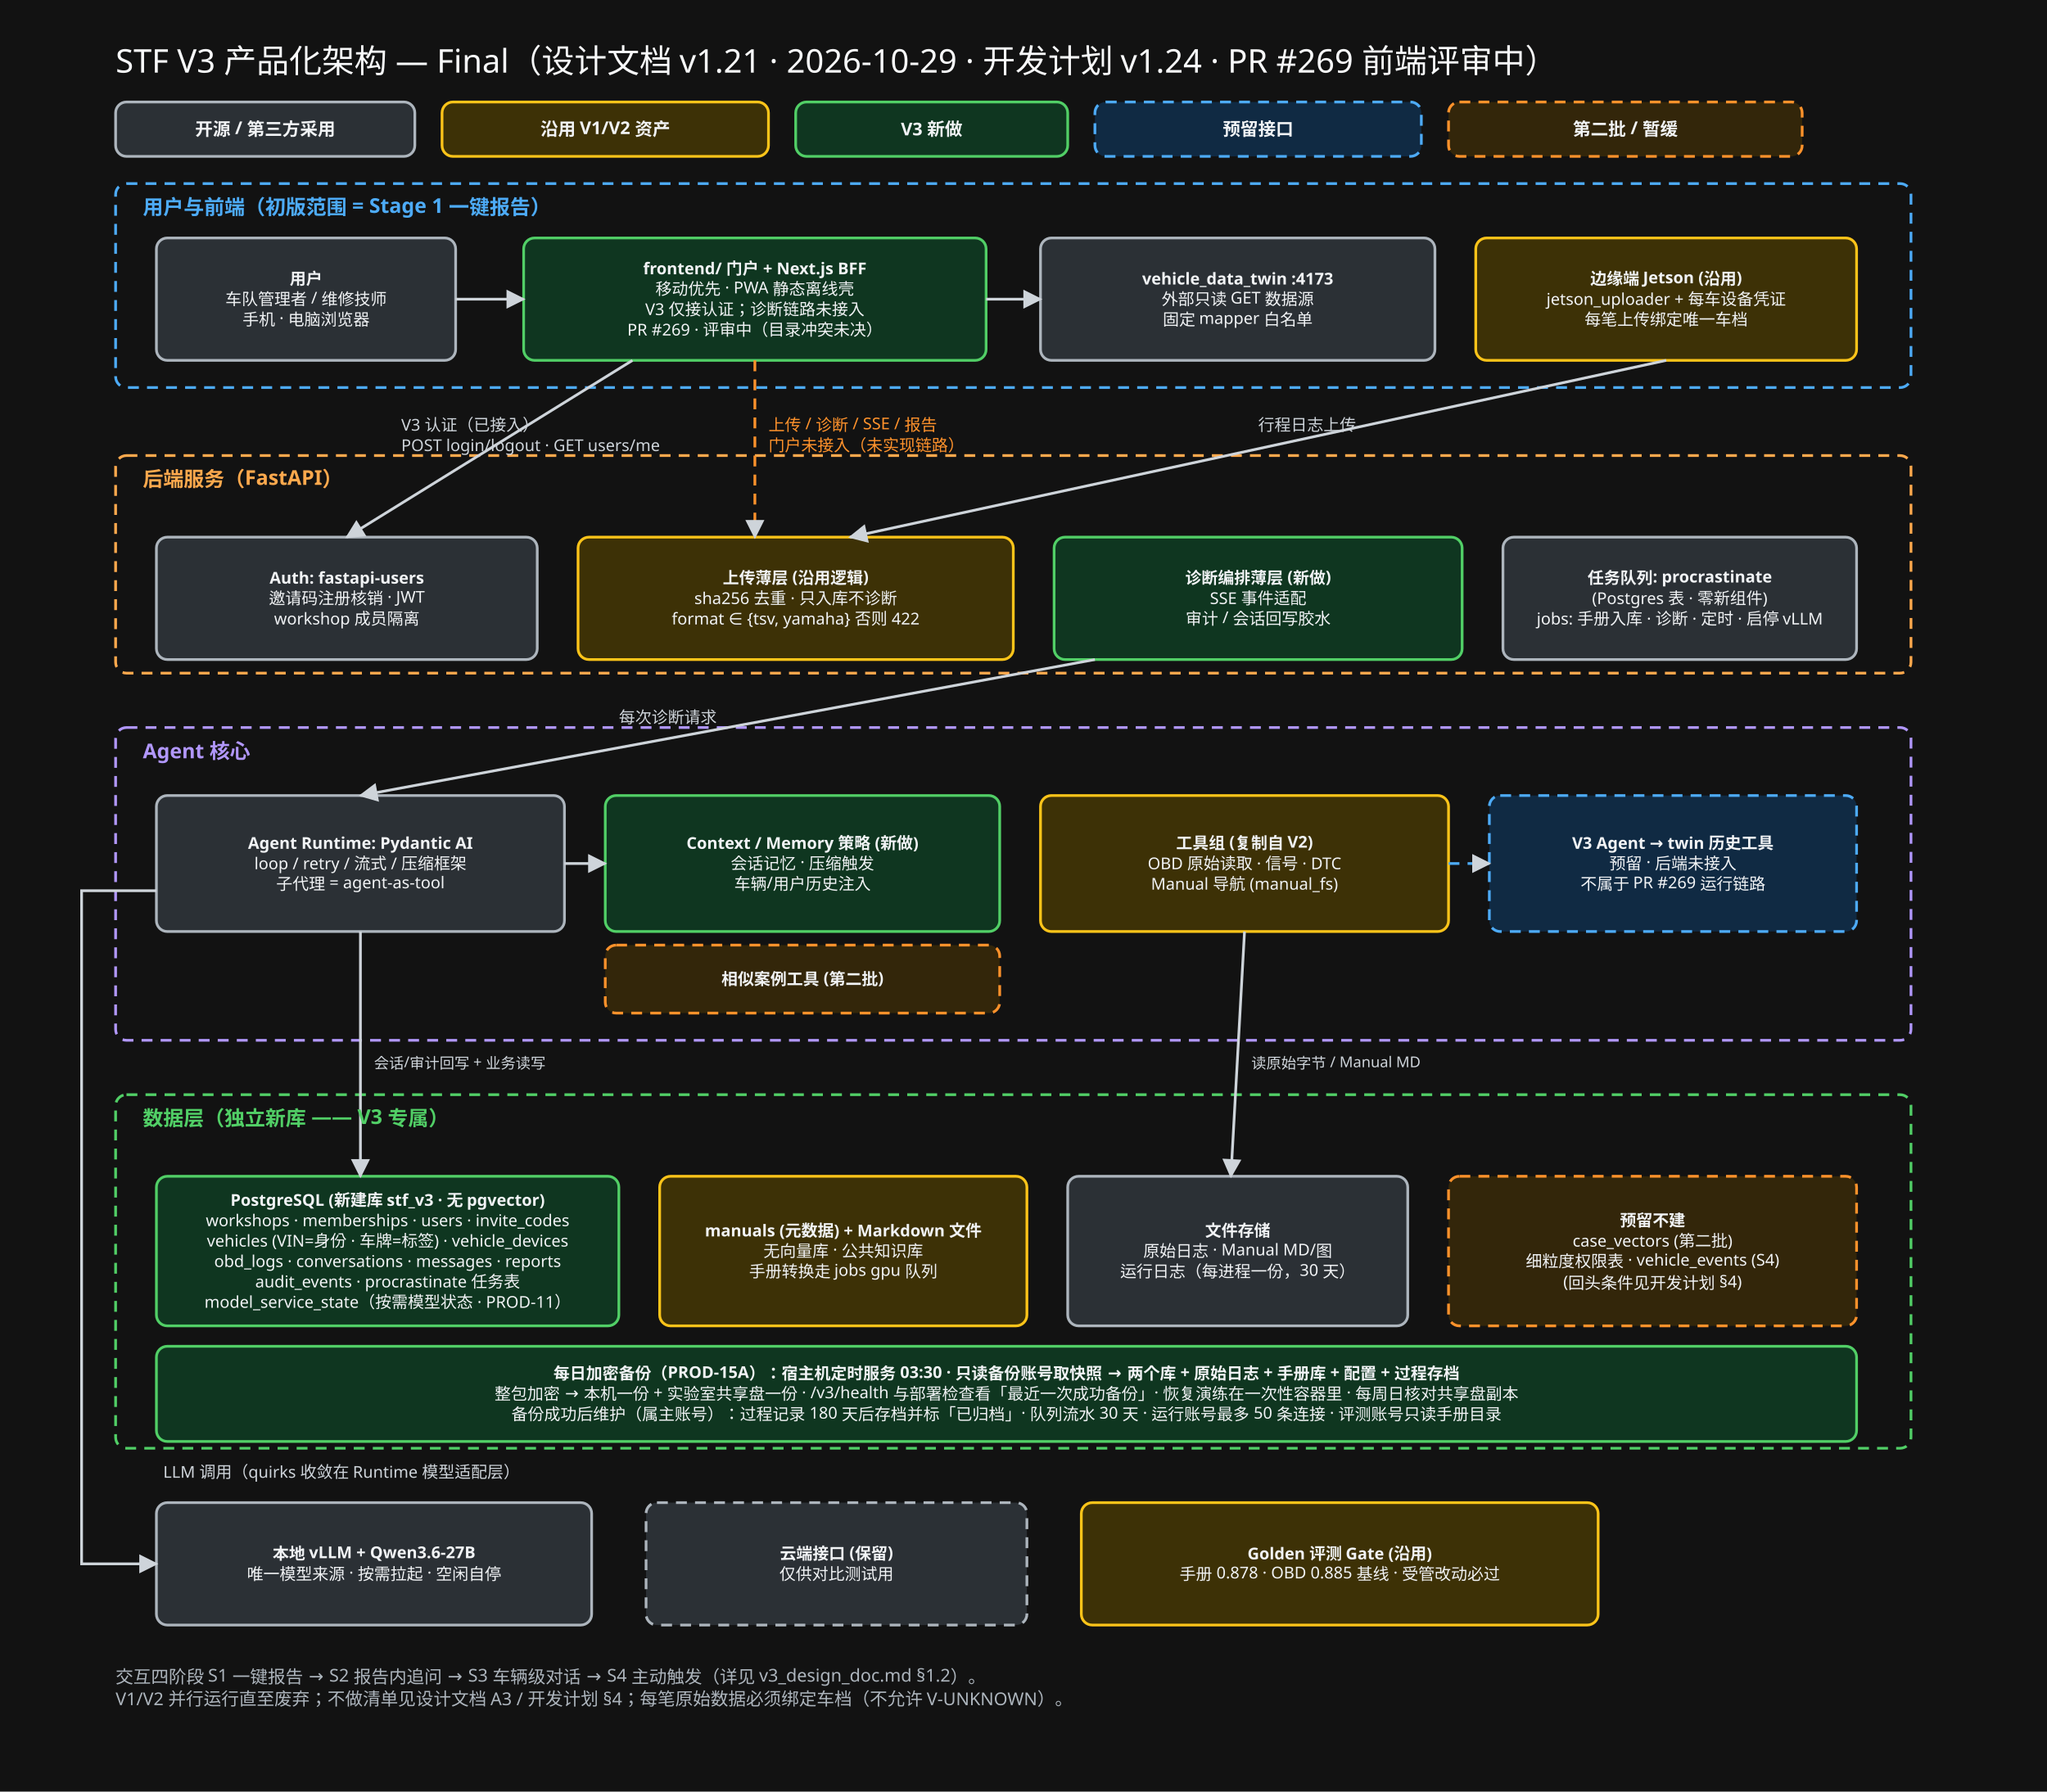
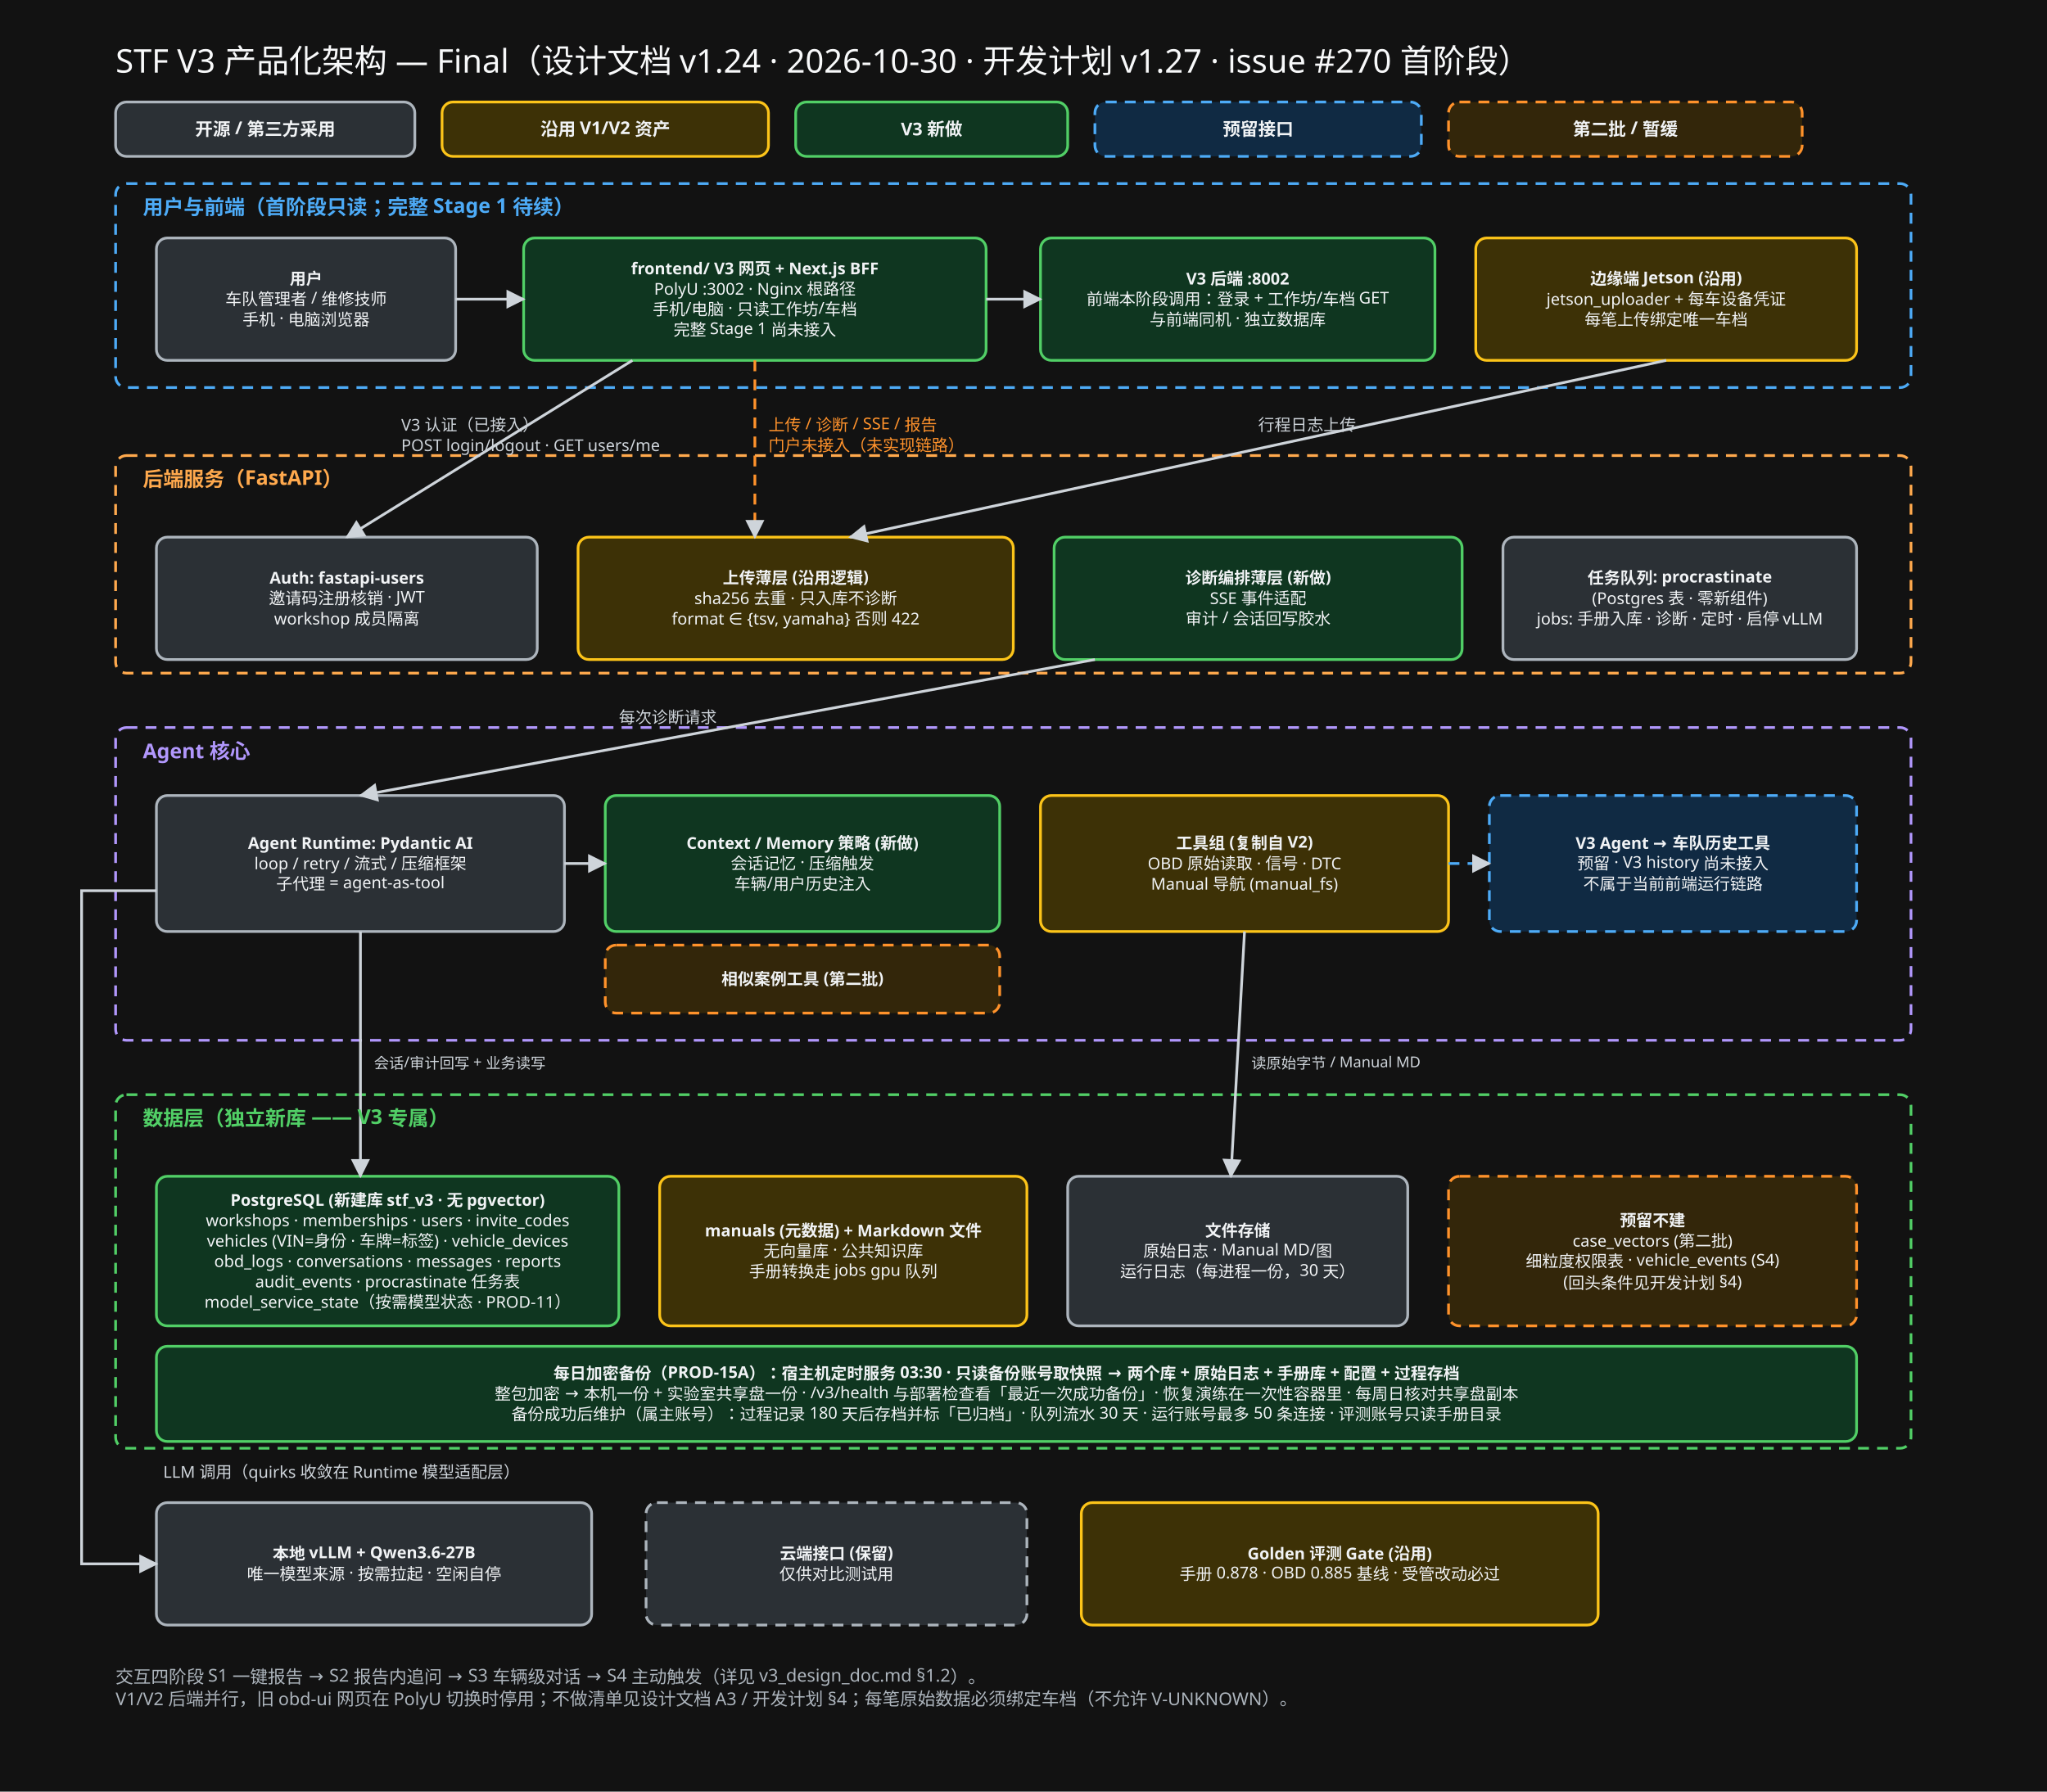
<svg xmlns="http://www.w3.org/2000/svg" viewBox="-25 -75 1505 1317.5" font-family="Segoe UI, Microsoft YaHei, sans-serif">
  <defs>
    <marker id="ah" viewBox="0 0 10 10" refX="9" refY="5" markerWidth="7" markerHeight="7" orient="auto-start-reverse">
      <path d="M0,0 L10,5 L0,10 z" fill="#ced4da" />
    </marker>
  </defs>
  <rect x="-25" y="-75" width="1505" height="1317.5" fill="#121212" />
  <rect x="60" y="0" width="220" height="40" rx="8" fill="#2b3035" stroke="#adb5bd" stroke-width="2" />
  <rect x="300" y="0" width="240" height="40" rx="8" fill="#3d3106" stroke="#fcc419" stroke-width="2" />
  <rect x="560" y="0" width="200" height="40" rx="8" fill="#0f3620" stroke="#51cf66" stroke-width="2" />
  <rect x="780" y="0" width="240" height="40" rx="8" fill="#102a43" stroke="#4dabf7" stroke-width="2" stroke-dasharray="8 6" />
  <rect x="1040" y="0" width="260" height="40" rx="8" fill="#33260a" stroke="#ff922b" stroke-width="2" stroke-dasharray="8 6" />
  <rect x="60" y="60" width="1320" height="150" rx="8" fill="transparent" stroke="#4dabf7" stroke-width="2" stroke-dasharray="8 6" />
  <rect x="90" y="100" width="220" height="90" rx="8" fill="#2b3035" stroke="#adb5bd" stroke-width="2" />
  <rect x="360" y="100" width="340" height="90" rx="8" fill="#0f3620" stroke="#51cf66" stroke-width="2" />
-   <rect x="740" y="100" width="290" height="90" rx="8" fill="#2b3035" stroke="#adb5bd" stroke-width="2" />
+   <rect x="740" y="100" width="290" height="90" rx="8" fill="#0f3620" stroke="#51cf66" stroke-width="2" />
  <rect x="1060" y="100" width="280" height="90" rx="8" fill="#3d3106" stroke="#fcc419" stroke-width="2" />
  <rect x="60" y="260" width="1320" height="160" rx="8" fill="transparent" stroke="#ffa94d" stroke-width="2" stroke-dasharray="8 6" />
  <rect x="90" y="320" width="280" height="90" rx="8" fill="#2b3035" stroke="#adb5bd" stroke-width="2" />
  <rect x="400" y="320" width="320" height="90" rx="8" fill="#3d3106" stroke="#fcc419" stroke-width="2" />
  <rect x="750" y="320" width="300" height="90" rx="8" fill="#0f3620" stroke="#51cf66" stroke-width="2" />
  <rect x="1080" y="320" width="260" height="90" rx="8" fill="#2b3035" stroke="#adb5bd" stroke-width="2" />
  <rect x="60" y="460" width="1320" height="230" rx="8" fill="transparent" stroke="#b197fc" stroke-width="2" stroke-dasharray="8 6" />
  <rect x="90" y="510" width="300" height="100" rx="8" fill="#2b3035" stroke="#adb5bd" stroke-width="2" />
  <rect x="420" y="510" width="290" height="100" rx="8" fill="#0f3620" stroke="#51cf66" stroke-width="2" />
  <rect x="740" y="510" width="300" height="100" rx="8" fill="#3d3106" stroke="#fcc419" stroke-width="2" />
  <rect x="1070" y="510" width="270" height="100" rx="8" fill="#102a43" stroke="#4dabf7" stroke-width="2" stroke-dasharray="8 6" />
  <rect x="420" y="620" width="290" height="50" rx="8" fill="#33260a" stroke="#ff922b" stroke-width="2" stroke-dasharray="8 6" />
  <rect x="60" y="730" width="1320" height="260" rx="8" fill="transparent" stroke="#51cf66" stroke-width="2" stroke-dasharray="8 6" />
  <rect x="90" y="790" width="340" height="110" rx="8" fill="#0f3620" stroke="#51cf66" stroke-width="2" />
  <rect x="460" y="790" width="270" height="110" rx="8" fill="#3d3106" stroke="#fcc419" stroke-width="2" />
  <rect x="760" y="790" width="250" height="110" rx="8" fill="#2b3035" stroke="#adb5bd" stroke-width="2" />
  <rect x="1040" y="790" width="300" height="110" rx="8" fill="#33260a" stroke="#ff922b" stroke-width="2" stroke-dasharray="8 6" />
  <rect x="90" y="915" width="1250" height="70" rx="8" fill="#0f3620" stroke="#51cf66" stroke-width="2" />
  <rect x="90" y="1030" width="320" height="90" rx="8" fill="#2b3035" stroke="#adb5bd" stroke-width="2" />
  <rect x="450" y="1030" width="280" height="90" rx="8" fill="#2b3035" stroke="#adb5bd" stroke-width="2" stroke-dasharray="8 6" />
  <rect x="770" y="1030" width="380" height="90" rx="8" fill="#3d3106" stroke="#fcc419" stroke-width="2" />
  <polyline points="310,145 360,145" fill="none" stroke="#ced4da" stroke-width="2" marker-end="url(#ah)" />
  <polyline points="700,145 740,145" fill="none" stroke="#ced4da" stroke-width="2" marker-end="url(#ah)" />
  <polyline points="440,190 230,320" fill="none" stroke="#ced4da" stroke-width="2" marker-end="url(#ah)" />
  <polyline points="530,190 530,320" fill="none" stroke="#ff922b" stroke-width="2" stroke-dasharray="8 6" marker-end="url(#ah)" />
  <polyline points="1200,190 600,320" fill="none" stroke="#ced4da" stroke-width="2" marker-end="url(#ah)" />
  <polyline points="780,410 240,510" fill="none" stroke="#ced4da" stroke-width="2" marker-end="url(#ah)" />
  <polyline points="1040,560 1070,560" fill="none" stroke="#4dabf7" stroke-width="2" stroke-dasharray="8 6" marker-end="url(#ah)" />
  <polyline points="390,560 420,560" fill="none" stroke="#ced4da" stroke-width="2" marker-end="url(#ah)" />
  <polyline points="240,610 240,790" fill="none" stroke="#ced4da" stroke-width="2" marker-end="url(#ah)" />
  <polyline points="890,610 880,790" fill="none" stroke="#ced4da" stroke-width="2" marker-end="url(#ah)" />
  <polyline points="90,580 35,580 35,1075 90,1075" fill="none" stroke="#ced4da" stroke-width="2" marker-end="url(#ah)" />
-   <text x="60" y="-21.60" font-size="24" fill="#f8f9fa">STF V3 产品化架构 — Final（设计文档 v1.21 · 2026-10-29 · 开发计划 v1.24 · PR #269 前端评审中）</text>
+   <text x="60" y="-21.60" font-size="24" fill="#f8f9fa">STF V3 产品化架构 — Final（设计文档 v1.24 · 2026-10-30 · 开发计划 v1.27 · issue #270 首阶段）</text>
  <text x="170.0" y="24.55" text-anchor="middle" font-size="13" fill="#f1f3f5" font-weight="600">开源 / 第三方采用</text>
  <text x="420.0" y="24.55" text-anchor="middle" font-size="13" fill="#f1f3f5" font-weight="600">沿用 V1/V2 资产</text>
  <text x="660.0" y="24.55" text-anchor="middle" font-size="13" fill="#f1f3f5" font-weight="600">V3 新做</text>
  <text x="900.0" y="24.55" text-anchor="middle" font-size="13" fill="#f1f3f5" font-weight="600">预留接口</text>
  <text x="1170.0" y="24.55" text-anchor="middle" font-size="13" fill="#f1f3f5" font-weight="600">第二批 / 暂缓</text>
-   <text x="80" y="82.62" font-size="15" fill="#4dabf7" font-weight="600">用户与前端（初版范围 = Stage 1 一键报告）</text>
+   <text x="80" y="82.62" font-size="15" fill="#4dabf7" font-weight="600">用户与前端（首阶段只读；完整 Stage 1 待续）</text>
  <text x="200.0" y="134.20" text-anchor="middle" font-size="12" fill="#f1f3f5" font-weight="600">用户</text>
  <text x="200.0" y="149.20" text-anchor="middle" font-size="12" fill="#f1f3f5">车队管理者 / 维修技师</text>
  <text x="200.0" y="164.20" text-anchor="middle" font-size="12" fill="#f1f3f5">手机 · 电脑浏览器</text>
-   <text x="530.0" y="126.70" text-anchor="middle" font-size="12" fill="#f1f3f5" font-weight="600">frontend/ 门户 + Next.js BFF</text>
-   <text x="530.0" y="141.70" text-anchor="middle" font-size="12" fill="#f1f3f5">移动优先 · PWA 静态离线壳</text>
-   <text x="530.0" y="156.70" text-anchor="middle" font-size="12" fill="#f1f3f5">V3 仅接认证；诊断链路未接入</text>
-   <text x="530.0" y="171.70" text-anchor="middle" font-size="12" fill="#f1f3f5">PR #269 · 评审中（目录冲突未决）</text>
-   <text x="885.0" y="134.20" text-anchor="middle" font-size="12" fill="#f1f3f5" font-weight="600">vehicle_data_twin :4173</text>
-   <text x="885.0" y="149.20" text-anchor="middle" font-size="12" fill="#f1f3f5">外部只读 GET 数据源</text>
-   <text x="885.0" y="164.20" text-anchor="middle" font-size="12" fill="#f1f3f5">固定 mapper 白名单</text>
+   <text x="530.0" y="126.70" text-anchor="middle" font-size="12" fill="#f1f3f5" font-weight="600">frontend/ V3 网页 + Next.js BFF</text>
+   <text x="530.0" y="141.70" text-anchor="middle" font-size="12" fill="#f1f3f5">PolyU :3002 · Nginx 根路径</text>
+   <text x="530.0" y="156.70" text-anchor="middle" font-size="12" fill="#f1f3f5">手机/电脑 · 只读工作坊/车档</text>
+   <text x="530.0" y="171.70" text-anchor="middle" font-size="12" fill="#f1f3f5">完整 Stage 1 尚未接入</text>
+   <text x="885.0" y="134.20" text-anchor="middle" font-size="12" fill="#f1f3f5" font-weight="600">V3 后端 :8002</text>
+   <text x="885.0" y="149.20" text-anchor="middle" font-size="12" fill="#f1f3f5">前端本阶段调用：登录 + 工作坊/车档 GET</text>
+   <text x="885.0" y="164.20" text-anchor="middle" font-size="12" fill="#f1f3f5">与前端同机 · 独立数据库</text>
  <text x="1200.0" y="134.20" text-anchor="middle" font-size="12" fill="#f1f3f5" font-weight="600">边缘端 Jetson (沿用)</text>
  <text x="1200.0" y="149.20" text-anchor="middle" font-size="12" fill="#f1f3f5">jetson_uploader + 每车设备凭证</text>
  <text x="1200.0" y="164.20" text-anchor="middle" font-size="12" fill="#f1f3f5">每笔上传绑定唯一车档</text>
  <text x="270" y="241.70" font-size="12" fill="#ced4da">V3 认证（已接入）</text>
  <text x="270" y="256.70" font-size="12" fill="#ced4da">POST login/logout · GET users/me</text>
  <text x="540" y="241.70" font-size="12" fill="#ff922b">上传 / 诊断 / SSE / 报告</text>
  <text x="540" y="256.70" font-size="12" fill="#ff922b">门户未接入（未实现链路）</text>
  <text x="900" y="241.70" font-size="12" fill="#ced4da">行程日志上传</text>
  <text x="80" y="282.62" font-size="15" fill="#ffa94d" font-weight="600">后端服务（FastAPI）</text>
  <text x="230.0" y="354.20" text-anchor="middle" font-size="12" fill="#f1f3f5" font-weight="600">Auth: fastapi-users</text>
  <text x="230.0" y="369.20" text-anchor="middle" font-size="12" fill="#f1f3f5">邀请码注册核销 · JWT</text>
  <text x="230.0" y="384.20" text-anchor="middle" font-size="12" fill="#f1f3f5">workshop 成员隔离</text>
  <text x="560.0" y="354.20" text-anchor="middle" font-size="12" fill="#f1f3f5" font-weight="600">上传薄层 (沿用逻辑)</text>
  <text x="560.0" y="369.20" text-anchor="middle" font-size="12" fill="#f1f3f5">sha256 去重 · 只入库不诊断</text>
  <text x="560.0" y="384.20" text-anchor="middle" font-size="12" fill="#f1f3f5">format ∈ {tsv, yamaha} 否则 422</text>
  <text x="900.0" y="354.20" text-anchor="middle" font-size="12" fill="#f1f3f5" font-weight="600">诊断编排薄层 (新做)</text>
  <text x="900.0" y="369.20" text-anchor="middle" font-size="12" fill="#f1f3f5">SSE 事件适配</text>
  <text x="900.0" y="384.20" text-anchor="middle" font-size="12" fill="#f1f3f5">审计 / 会话回写胶水</text>
  <text x="1210.0" y="354.20" text-anchor="middle" font-size="12" fill="#f1f3f5" font-weight="600">任务队列: procrastinate</text>
  <text x="1210.0" y="369.20" text-anchor="middle" font-size="12" fill="#f1f3f5">(Postgres 表 · 零新组件)</text>
  <text x="1210.0" y="384.20" text-anchor="middle" font-size="12" fill="#f1f3f5">jobs: 手册入库 · 诊断 · 定时 · 启停 vLLM</text>
  <text x="430" y="456.70" font-size="12" fill="#ced4da">每次诊断请求</text>
  <text x="80" y="482.62" font-size="15" fill="#b197fc" font-weight="600">Agent 核心</text>
  <text x="240.0" y="549.20" text-anchor="middle" font-size="12" fill="#f1f3f5" font-weight="600">Agent Runtime: Pydantic AI</text>
  <text x="240.0" y="564.20" text-anchor="middle" font-size="12" fill="#f1f3f5">loop / retry / 流式 / 压缩框架</text>
  <text x="240.0" y="579.20" text-anchor="middle" font-size="12" fill="#f1f3f5">子代理 = agent-as-tool</text>
  <text x="565.0" y="549.20" text-anchor="middle" font-size="12" fill="#f1f3f5" font-weight="600">Context / Memory 策略 (新做)</text>
  <text x="565.0" y="564.20" text-anchor="middle" font-size="12" fill="#f1f3f5">会话记忆 · 压缩触发</text>
  <text x="565.0" y="579.20" text-anchor="middle" font-size="12" fill="#f1f3f5">车辆/用户历史注入</text>
  <text x="890.0" y="549.20" text-anchor="middle" font-size="12" fill="#f1f3f5" font-weight="600">工具组 (复制自 V2)</text>
  <text x="890.0" y="564.20" text-anchor="middle" font-size="12" fill="#f1f3f5">OBD 原始读取 · 信号 · DTC</text>
  <text x="890.0" y="579.20" text-anchor="middle" font-size="12" fill="#f1f3f5">Manual 导航 (manual_fs)</text>
-   <text x="1205.0" y="549.20" text-anchor="middle" font-size="12" fill="#f1f3f5" font-weight="600">V3 Agent → twin 历史工具</text>
-   <text x="1205.0" y="564.20" text-anchor="middle" font-size="12" fill="#f1f3f5">预留 · 后端未接入</text>
-   <text x="1205.0" y="579.20" text-anchor="middle" font-size="12" fill="#f1f3f5">不属于 PR #269 运行链路</text>
+   <text x="1205.0" y="549.20" text-anchor="middle" font-size="12" fill="#f1f3f5" font-weight="600">V3 Agent → 车队历史工具</text>
+   <text x="1205.0" y="564.20" text-anchor="middle" font-size="12" fill="#f1f3f5">预留 · V3 history 尚未接入</text>
+   <text x="1205.0" y="579.20" text-anchor="middle" font-size="12" fill="#f1f3f5">不属于当前前端运行链路</text>
  <text x="565.0" y="649.20" text-anchor="middle" font-size="12" fill="#f1f3f5" font-weight="600">相似案例工具 (第二批)</text>
  <text x="80" y="752.62" font-size="15" fill="#51cf66" font-weight="600">数据层（独立新库 —— V3 专属）</text>
  <text x="260.0" y="811.70" text-anchor="middle" font-size="12" fill="#f1f3f5" font-weight="600">PostgreSQL (新建库 stf_v3 · 无 pgvector)</text>
  <text x="260.0" y="826.70" text-anchor="middle" font-size="12" fill="#f1f3f5">workshops · memberships · users · invite_codes</text>
  <text x="260.0" y="841.70" text-anchor="middle" font-size="12" fill="#f1f3f5">vehicles (VIN=身份 · 车牌=标签) · vehicle_devices</text>
  <text x="260.0" y="856.70" text-anchor="middle" font-size="12" fill="#f1f3f5">obd_logs · conversations · messages · reports</text>
  <text x="260.0" y="871.70" text-anchor="middle" font-size="12" fill="#f1f3f5">audit_events · procrastinate 任务表</text>
  <text x="260.0" y="886.70" text-anchor="middle" font-size="12" fill="#f1f3f5">model_service_state（按需模型状态 · PROD-11）</text>
  <text x="595.0" y="834.20" text-anchor="middle" font-size="12" fill="#f1f3f5" font-weight="600">manuals (元数据) + Markdown 文件</text>
  <text x="595.0" y="849.20" text-anchor="middle" font-size="12" fill="#f1f3f5">无向量库 · 公共知识库</text>
  <text x="595.0" y="864.20" text-anchor="middle" font-size="12" fill="#f1f3f5">手册转换走 jobs gpu 队列</text>
  <text x="885.0" y="834.20" text-anchor="middle" font-size="12" fill="#f1f3f5" font-weight="600">文件存储</text>
  <text x="885.0" y="849.20" text-anchor="middle" font-size="12" fill="#f1f3f5">原始日志 · Manual MD/图</text>
  <text x="885.0" y="864.20" text-anchor="middle" font-size="12" fill="#f1f3f5">运行日志（每进程一份，30 天）</text>
  <text x="1190.0" y="826.70" text-anchor="middle" font-size="12" fill="#f1f3f5" font-weight="600">预留不建</text>
  <text x="1190.0" y="841.70" text-anchor="middle" font-size="12" fill="#f1f3f5">case_vectors (第二批)</text>
  <text x="1190.0" y="856.70" text-anchor="middle" font-size="12" fill="#f1f3f5">细粒度权限表 · vehicle_events (S4)</text>
  <text x="1190.0" y="871.70" text-anchor="middle" font-size="12" fill="#f1f3f5">(回头条件见开发计划 §4)</text>
  <text x="715.0" y="939.20" text-anchor="middle" font-size="12" fill="#f1f3f5" font-weight="600">每日加密备份（PROD-15A）：宿主机定时服务 03:30 · 只读备份账号取快照 → 两个库 + 原始日志 + 手册库 + 配置 + 过程存档</text>
  <text x="715.0" y="954.20" text-anchor="middle" font-size="12" fill="#f1f3f5">整包加密 → 本机一份 + 实验室共享盘一份 · /v3/health 与部署检查看「最近一次成功备份」· 恢复演练在一次性容器里 · 每周日核对共享盘副本</text>
  <text x="715.0" y="969.20" text-anchor="middle" font-size="12" fill="#f1f3f5">备份成功后维护（属主账号）：过程记录 180 天后存档并标「已归档」· 队列流水 30 天 · 运行账号最多 50 条连接 · 评测账号只读手册目录</text>
  <text x="250" y="710.73" font-size="11" fill="#ced4da">会话/审计回写 + 业务读写</text>
  <text x="895" y="710.73" font-size="11" fill="#ced4da">读原始字节 / Manual MD</text>
  <text x="250.0" y="1071.70" text-anchor="middle" font-size="12" fill="#f1f3f5" font-weight="600">本地 vLLM + Qwen3.6-27B</text>
  <text x="250.0" y="1086.70" text-anchor="middle" font-size="12" fill="#f1f3f5">唯一模型来源 · 按需拉起 · 空闲自停</text>
  <text x="590.0" y="1071.70" text-anchor="middle" font-size="12" fill="#f1f3f5" font-weight="600">云端接口 (保留)</text>
  <text x="590.0" y="1086.70" text-anchor="middle" font-size="12" fill="#f1f3f5">仅供对比测试用</text>
  <text x="960.0" y="1071.70" text-anchor="middle" font-size="12" fill="#f1f3f5" font-weight="600">Golden 评测 Gate (沿用)</text>
  <text x="960.0" y="1086.70" text-anchor="middle" font-size="12" fill="#f1f3f5">手册 0.878 · OBD 0.885 基线 · 受管改动必过</text>
  <text x="95" y="1011.70" font-size="12" fill="#ced4da">LLM 调用（quirks 收敛在 Runtime 模型适配层）</text>
  <text x="60" y="1162.67" font-size="13" fill="#adb5bd">交互四阶段 S1 一键报告 → S2 报告内追问 → S3 车辆级对话 → S4 主动触发（详见 v3_design_doc.md §1.2）。</text>
-   <text x="60" y="1178.92" font-size="13" fill="#adb5bd">V1/V2 并行运行直至废弃；不做清单见设计文档 A3 / 开发计划 §4；每笔原始数据必须绑定车档（不允许 V-UNKNOWN）。</text>
+   <text x="60" y="1178.92" font-size="13" fill="#adb5bd">V1/V2 后端并行，旧 obd-ui 网页在 PolyU 切换时停用；不做清单见设计文档 A3 / 开发计划 §4；每笔原始数据必须绑定车档（不允许 V-UNKNOWN）。</text>
</svg>
